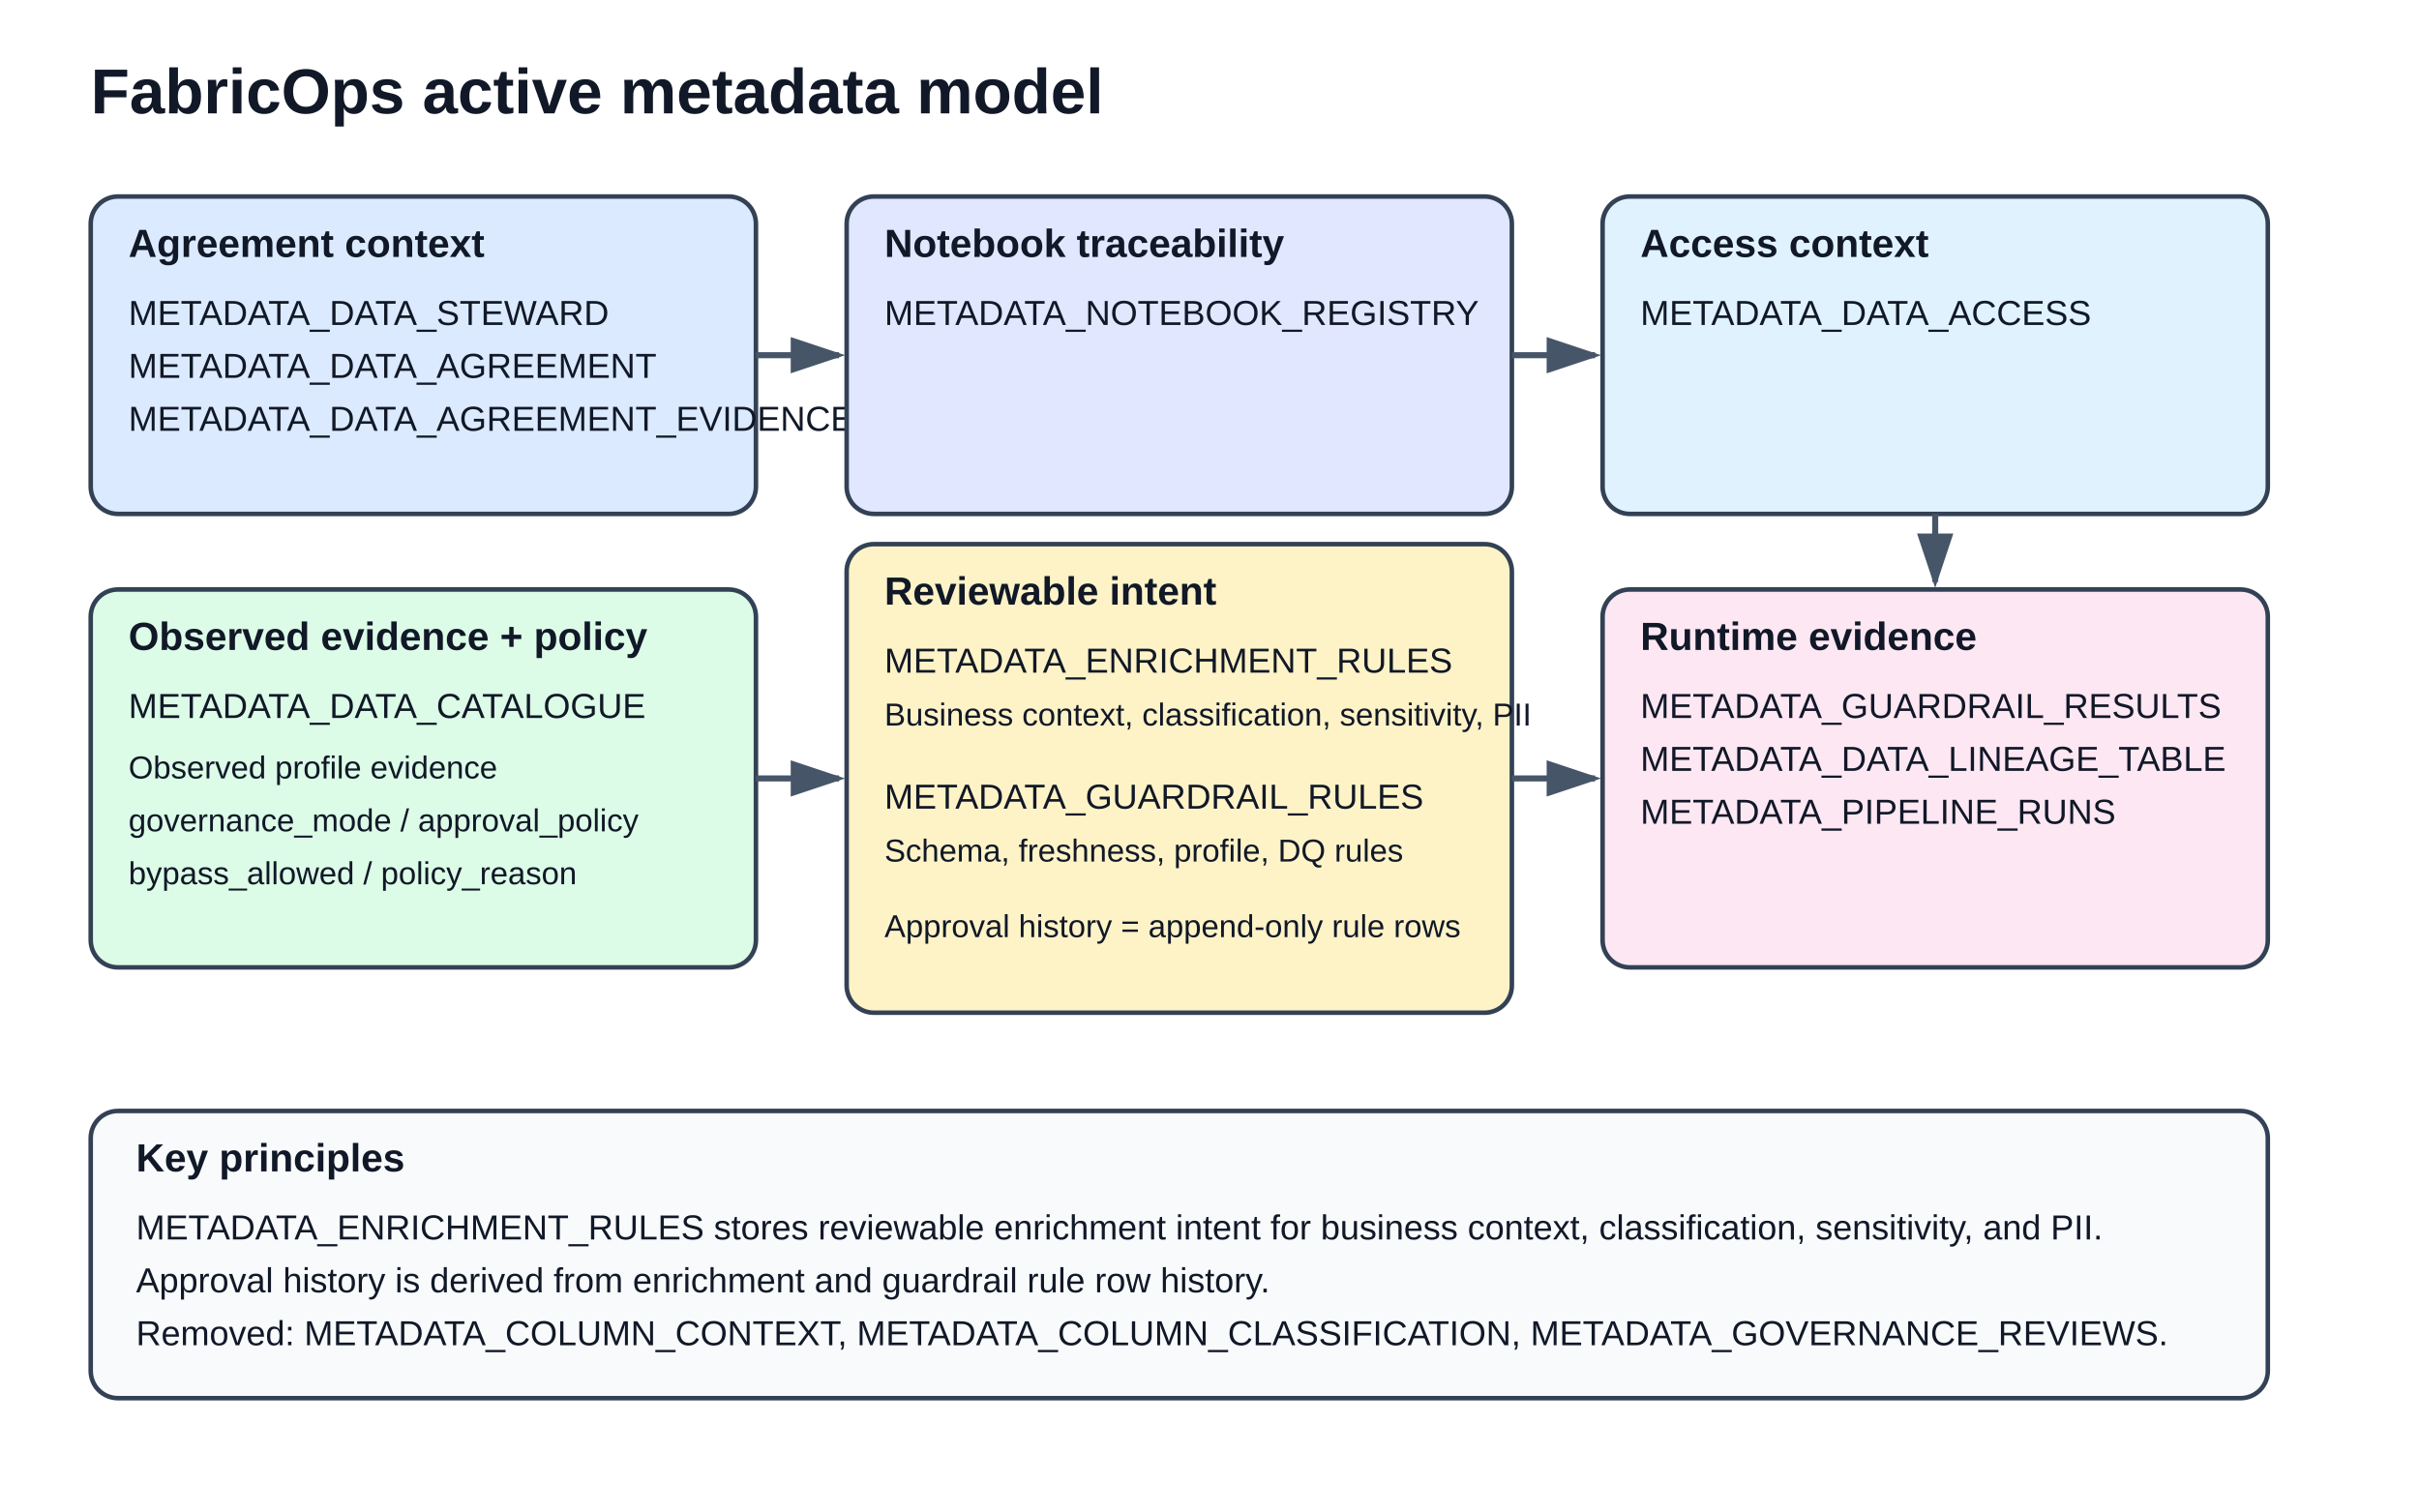
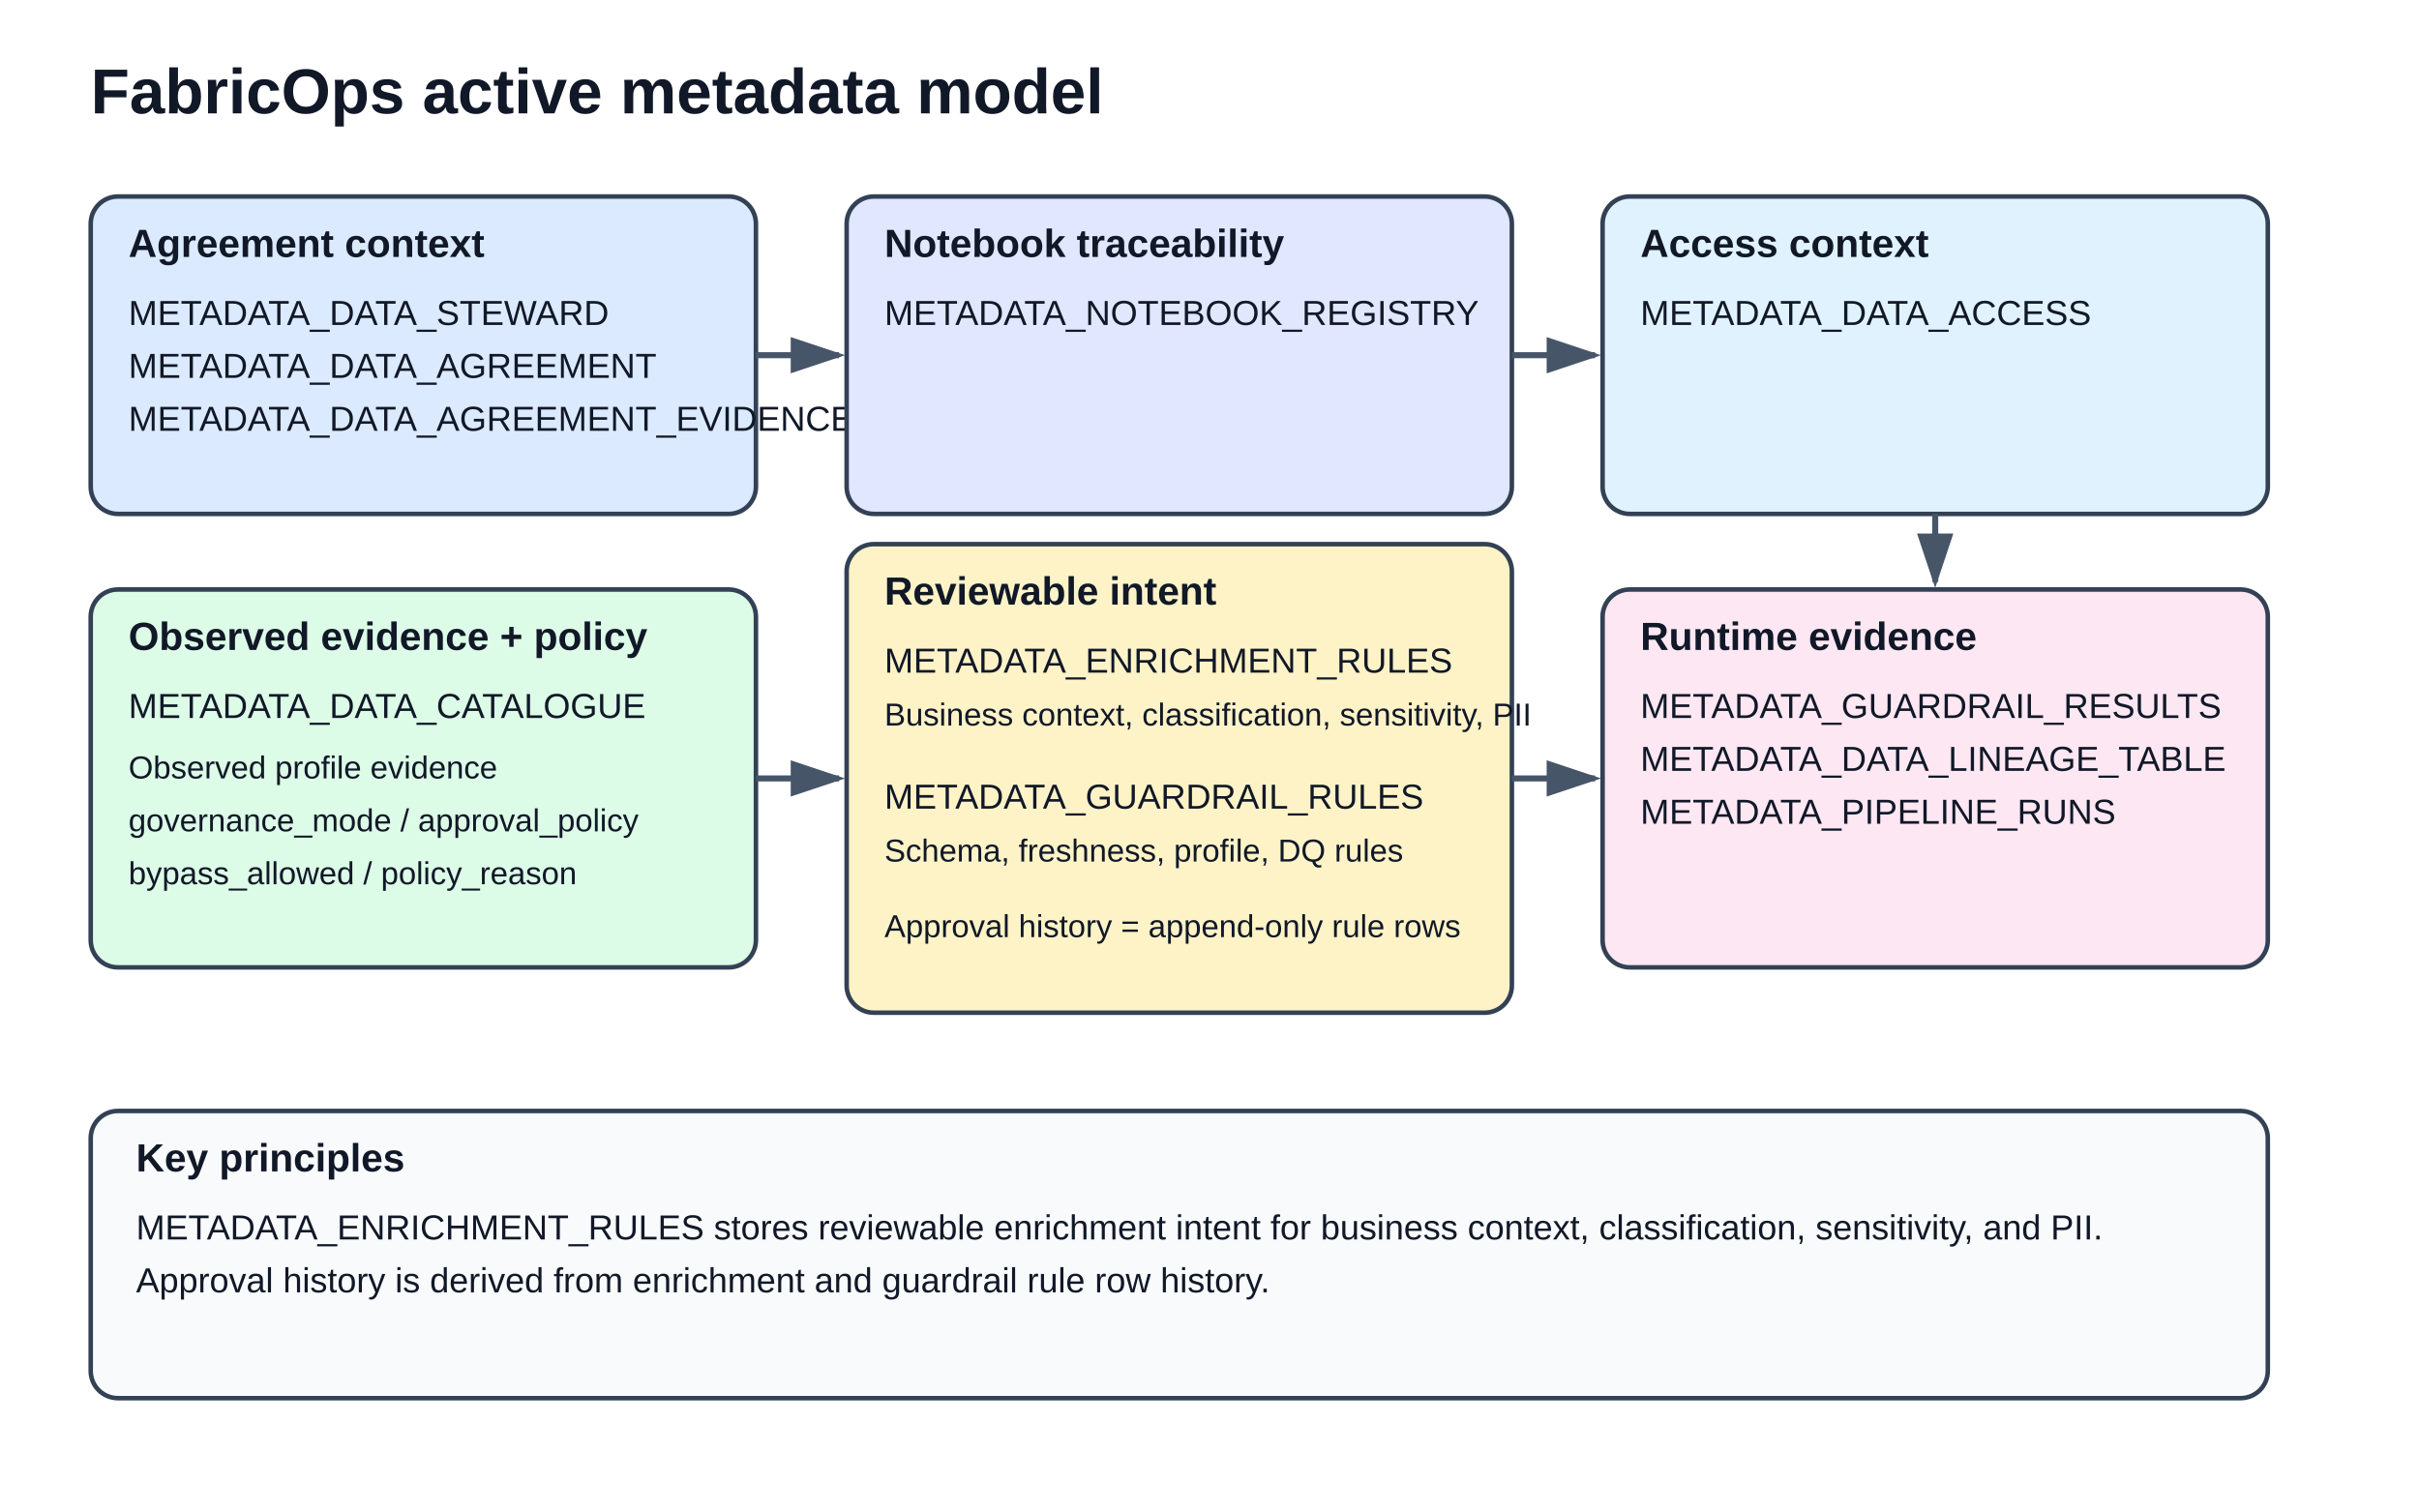
<svg xmlns="http://www.w3.org/2000/svg" width="1600" height="1000" viewBox="0 0 1600 1000" role="img" aria-labelledby="title desc">
  <style>
    text{font-family:Arial,Helvetica,sans-serif;fill:#111827}.title{font-size:42px;font-weight:700}.h{font-size:26px;font-weight:700}.b{font-size:23px}.small{font-size:21px}.box{stroke:#334155;stroke-width:3;rx:18;ry:18}.arrow{stroke:#475569;stroke-width:4;marker-end:url(#arrow)}
  </style>
  <defs>
    <marker id="arrow" markerWidth="10" markerHeight="10" refX="8" refY="3" orient="auto" markerUnits="strokeWidth">
      <path d="M0,0 L0,6 L9,3 z" fill="#475569" />
    </marker>
  </defs>
  <text class="title" x="60" y="75">FabricOps active metadata model</text>
  <rect class="box" x="60" y="130" width="440" height="210" fill="#DBEAFE" />
  <text class="h" x="85" y="170">Agreement context</text>
  <text class="b" x="85" y="215">METADATA_DATA_STEWARD</text>
  <text class="b" x="85" y="250">METADATA_DATA_AGREEMENT</text>
  <text class="b" x="85" y="285">METADATA_DATA_AGREEMENT_EVIDENCE</text>
  <rect class="box" x="560" y="130" width="440" height="210" fill="#E0E7FF" />
  <text class="h" x="585" y="170">Notebook traceability</text>
  <text class="b" x="585" y="215">METADATA_NOTEBOOK_REGISTRY</text>
  <rect class="box" x="1060" y="130" width="440" height="210" fill="#E0F2FE" />
  <text class="h" x="1085" y="170">Access context</text>
  <text class="b" x="1085" y="215">METADATA_DATA_ACCESS</text>
  <rect class="box" x="60" y="390" width="440" height="250" fill="#DCFCE7" />
  <text class="h" x="85" y="430">Observed evidence + policy</text>
  <text class="b" x="85" y="475">METADATA_DATA_CATALOGUE</text>
  <text class="small" x="85" y="515">Observed profile evidence</text>
  <text class="small" x="85" y="550">governance_mode / approval_policy</text>
  <text class="small" x="85" y="585">bypass_allowed / policy_reason</text>
  <rect class="box" x="560" y="360" width="440" height="310" fill="#FEF3C7" />
  <text class="h" x="585" y="400">Reviewable intent</text>
  <text class="b" x="585" y="445">METADATA_ENRICHMENT_RULES</text>
  <text class="small" x="585" y="480">Business context, classification, sensitivity, PII</text>
  <text class="b" x="585" y="535">METADATA_GUARDRAIL_RULES</text>
  <text class="small" x="585" y="570">Schema, freshness, profile, DQ rules</text>
  <text class="small" x="585" y="620">Approval history = append-only rule rows</text>
  <rect class="box" x="1060" y="390" width="440" height="250" fill="#FCE7F3" />
  <text class="h" x="1085" y="430">Runtime evidence</text>
  <text class="b" x="1085" y="475">METADATA_GUARDRAIL_RESULTS</text>
  <text class="b" x="1085" y="510">METADATA_DATA_LINEAGE_TABLE</text>
  <text class="b" x="1085" y="545">METADATA_PIPELINE_RUNS</text>
  <line class="arrow" x1="500" y1="235" x2="555" y2="235" />
  <line class="arrow" x1="1000" y1="235" x2="1055" y2="235" />
  <line class="arrow" x1="500" y1="515" x2="555" y2="515" />
  <line class="arrow" x1="1000" y1="515" x2="1055" y2="515" />
  <line class="arrow" x1="1280" y1="340" x2="1280" y2="385" />
  <rect class="box" x="60" y="735" width="1440" height="190" fill="#F8FAFC" />
  <text class="h" x="90" y="775">Key principles</text>
  <text class="b" x="90" y="820">METADATA_ENRICHMENT_RULES stores reviewable enrichment intent for business context, classification, sensitivity, and PII.</text>
  <text class="b" x="90" y="855">Approval history is derived from enrichment and guardrail rule row history.</text>
-   <text class="b" x="90" y="890">Removed: METADATA_COLUMN_CONTEXT, METADATA_COLUMN_CLASSIFICATION, METADATA_GOVERNANCE_REVIEWS.</text>
</svg>
